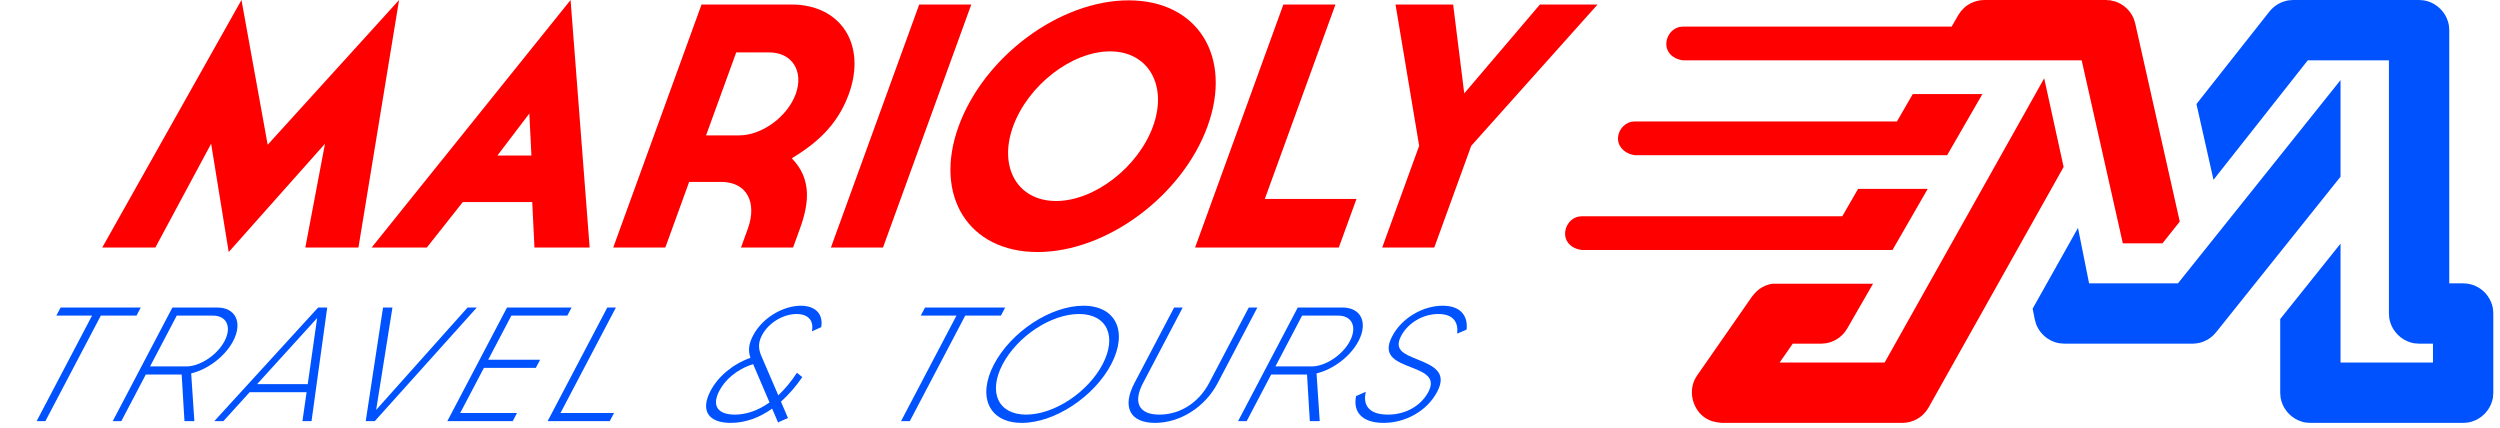
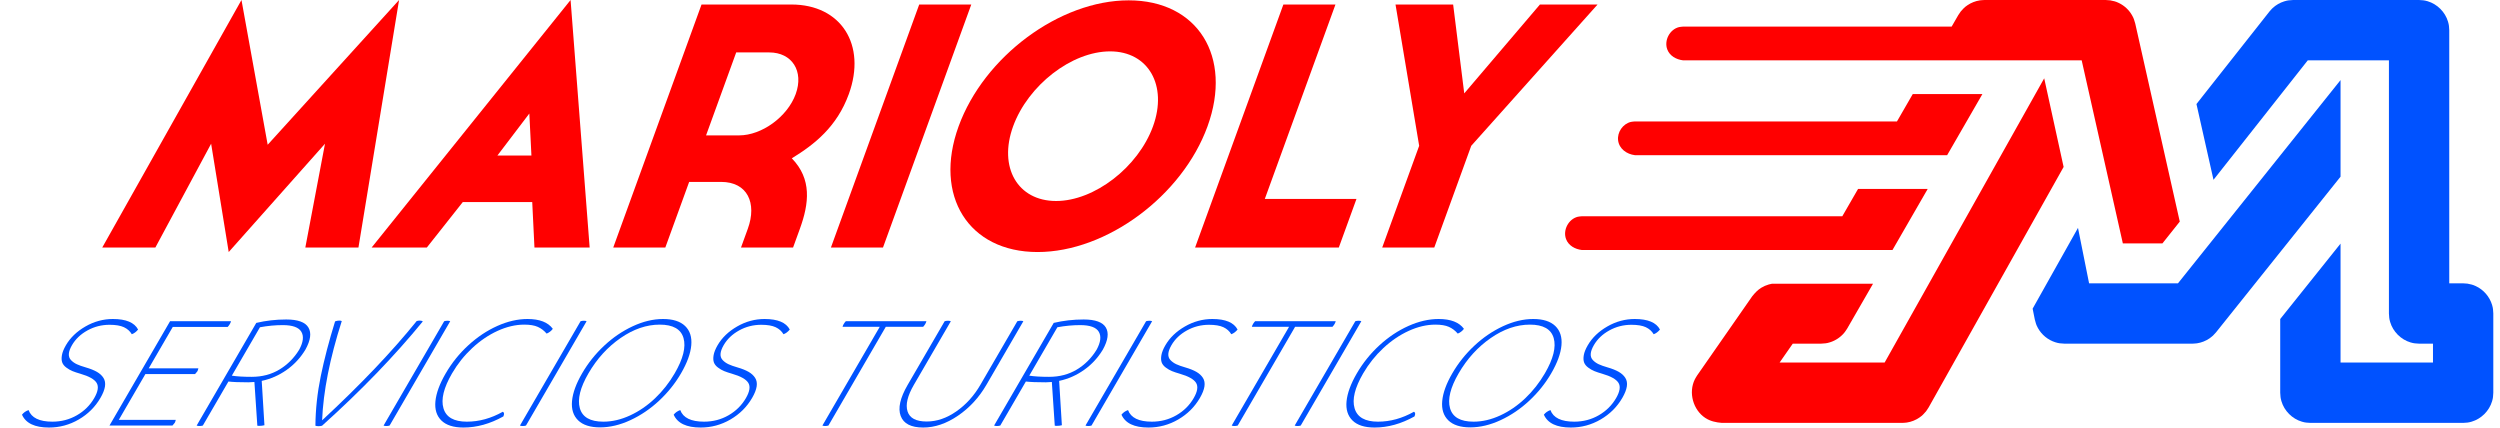
- <svg xmlns="http://www.w3.org/2000/svg" width="345" height="59" viewBox="0 0 345 59" fill="none">
-   <path fill-rule="evenodd" clip-rule="evenodd" d="M318.473 8.326L305.462 24.814L303.111 14.356L313.188 1.585C313.329 1.431 313.459 1.268 313.611 1.125C314.07 0.696 314.625 0.374 315.222 0.189C315.755 0.023 315.903 0.043 316.455 0.001H333.834C334.359 0.039 334.498 0.021 335.007 0.17C336.337 0.561 337.436 1.655 337.828 2.992C337.977 3.5 337.959 3.639 337.997 4.164V39.1H339.914L340.506 39.142C341.021 39.254 341.161 39.256 341.643 39.476C342.726 39.97 343.573 40.947 343.909 42.089C344.058 42.598 344.039 42.737 344.076 43.262V54.197C344.039 54.721 344.058 54.86 343.909 55.369C343.516 56.703 342.418 57.8 341.087 58.19C340.579 58.34 340.439 58.321 339.914 58.359H318.833C318.307 58.321 318.168 58.34 317.66 58.19C316.328 57.799 315.231 56.705 314.839 55.369C314.689 54.86 314.708 54.721 314.67 54.197V44.026L322.995 33.619V50.034H335.752V47.424H333.834C333.31 47.387 333.171 47.405 332.662 47.256C331.33 46.865 330.233 45.771 329.841 44.435C329.691 43.927 329.71 43.786 329.672 43.262V8.326H318.473Z" fill="#0052FF" />
-   <path fill-rule="evenodd" clip-rule="evenodd" d="M322.995 11.052V24.38L305.812 45.862L305.389 46.317C305.227 46.446 305.074 46.587 304.903 46.703C304.388 47.054 303.794 47.286 303.181 47.378C302.977 47.409 302.768 47.409 302.561 47.424H284.882C284.321 47.381 284.172 47.402 283.631 47.232C282.618 46.913 281.745 46.197 281.234 45.267C280.961 44.771 280.952 44.62 280.8 44.078L280.504 42.596L286.763 31.446L288.294 39.1H300.561L322.995 11.052Z" fill="#0052FF" />
-   <path fill-rule="evenodd" clip-rule="evenodd" d="M247.4 47.425L245.583 50.034H260.078L282.1 10.807L284.779 23.04L266.145 56.235L265.797 56.758C265.422 57.17 265.347 57.299 264.884 57.618C264.365 57.979 263.764 58.217 263.143 58.311C262.937 58.343 262.726 58.343 262.516 58.359H237.616C236.808 58.3 236.007 58.12 235.332 57.676C233.656 56.575 232.972 54.182 233.892 52.339C233.982 52.158 234.097 51.992 234.199 51.818L241.809 40.884C242.169 40.435 242.56 40.013 243.049 39.714C243.374 39.515 243.726 39.36 244.094 39.256C244.279 39.203 244.413 39.173 244.536 39.154H258.478L254.911 45.342C254.794 45.513 254.689 45.693 254.559 45.856C254.041 46.507 253.327 46.994 252.532 47.239C252.001 47.404 251.854 47.383 251.304 47.425H247.4ZM261.162 34.5H218.294C217.354 34.385 216.457 33.893 216.118 32.998C215.648 31.761 216.449 30.229 217.737 29.911C217.918 29.867 218.108 29.867 218.294 29.844H254.237L256.414 26.068H266.024L261.162 34.5ZM276.253 8.326H232.263C231.324 8.212 230.427 7.721 230.086 6.824C229.618 5.587 230.418 4.056 231.706 3.739C231.888 3.694 232.078 3.694 232.263 3.671H269.327L270.242 2.085L270.593 1.57C270.968 1.166 271.043 1.039 271.503 0.725C272.015 0.375 272.61 0.141 273.228 0.048C273.432 0.017 273.642 0.017 273.849 0.001H290.603C290.81 0.017 291.017 0.033 291.225 0.048C291.763 0.171 291.911 0.173 292.412 0.415C293.164 0.778 293.798 1.368 294.213 2.092C294.49 2.575 294.503 2.722 294.664 3.251L300.809 30.58L298.417 33.584H292.952L287.272 8.326H276.253V8.326ZM268.707 21.413H225.609C224.493 21.277 223.442 20.541 223.298 19.366C223.161 18.238 223.952 17.097 225.052 16.826C225.234 16.781 225.422 16.781 225.609 16.759H261.781L263.96 12.982H273.57L268.707 21.413Z" fill="#FF0000" />
-   <path d="M33.324 -1.52588e-05L14.111 34.158H21.44L29.136 19.834L31.562 34.781L44.849 19.834L42.136 34.158H49.466L55.073 -1.52588e-05L36.94 19.977L33.324 -1.52588e-05Z" fill="#FF0000" />
-   <path d="M73.448 27.882L73.755 34.158H81.372L78.74 -1.52588e-05L51.286 34.158H58.904L63.867 27.882H73.448ZM73.337 21.462H68.642L73.048 15.666L73.337 21.462Z" fill="#FF0000" />
-   <path d="M117.137 12.983C119.609 6.18 116.07 0.623 109.22 0.623H96.812L84.628 34.158H91.814L95.103 25.104H99.511C103.152 25.104 104.486 28.026 103.198 31.571L102.258 34.158H109.444L110.384 31.571C111.654 28.074 112.058 24.72 109.27 21.846C112.409 19.93 115.501 17.486 117.137 12.983ZM109.807 12.983C108.676 16.097 105.149 18.684 101.987 18.684H97.436L101.596 7.234H106.147C109.309 7.234 110.956 9.821 109.807 12.983Z" fill="#FF0000" />
-   <path d="M134.037 0.623H126.851L114.667 34.158H121.853L134.037 0.623Z" fill="#FF0000" />
-   <path d="M132.287 17.438C128.806 27.02 133.651 34.781 143.185 34.781C152.719 34.781 163.155 27.02 166.637 17.438C170.135 7.809 165.29 0.048 155.756 0.048C146.222 0.048 135.786 7.809 132.287 17.438ZM139.808 17.438C141.862 11.785 147.88 7.09 153.197 7.09C158.467 7.09 161.169 11.785 159.115 17.438C157.061 23.091 151.013 27.738 145.744 27.738C140.426 27.738 137.755 23.091 139.808 17.438Z" fill="#FF0000" />
-   <path d="M164.923 34.158H184.756L187.193 27.451H174.545L184.293 0.623H177.106L164.923 34.158Z" fill="#FF0000" />
-   <path d="M200.534 0.623H192.581L195.845 20.121L190.745 34.158H197.931L203.031 20.121L220.463 0.623H212.51L202.066 12.887L200.534 0.623Z" fill="#FF0000" />
-   <path d="M19.425 42.437H8.363L7.775 43.556H12.701L5.056 58.112H6.265L13.911 43.556H18.837L19.425 42.437Z" fill="#0052FF" />
-   <path d="M25.456 58.112H26.822L26.384 51.528C28.659 50.991 31.055 49.2 32.173 47.072C33.514 44.519 32.525 42.437 29.972 42.437H23.791L15.558 58.112H16.745L20.121 51.685H25.07L25.456 58.112ZM24.39 43.556H29.384C31.287 43.556 32.009 45.124 30.986 47.072C29.974 48.998 27.606 50.566 25.702 50.566H20.709L24.39 43.556Z" fill="#0052FF" />
-   <path d="M41.737 58.112H42.991L45.156 42.437H43.902L29.577 58.112H30.831L34.447 54.126H42.308L41.737 58.112ZM35.483 53.006L43.764 43.892L42.47 53.006H35.483Z" fill="#0052FF" />
-   <path d="M50.47 58.112H51.724L65.802 42.437H64.526L51.909 56.567L54.158 42.437H52.859L50.47 58.112Z" fill="#0052FF" />
-   <path d="M63.509 56.992L66.779 50.767H73.945L74.533 49.647H67.367L70.567 43.556H78.292L78.88 42.437H69.968L61.734 58.112H70.759L71.347 56.992H63.509Z" fill="#0052FF" />
-   <path d="M77.349 56.992L84.994 42.437H83.807L75.574 58.112H84.15L84.739 56.992H77.349Z" fill="#0052FF" />
-   <path d="M108.737 57.687L107.775 55.425C108.875 54.44 109.867 53.275 110.716 52.044L109.981 51.439C109.177 52.67 108.288 53.723 107.405 54.552L105.195 49.423C104.749 48.438 104.481 47.542 105.151 46.266C106.057 44.542 108.081 43.333 109.939 43.333C111.529 43.333 112.346 44.251 112.04 45.729L113.331 45.146C113.635 43.288 112.487 42.19 110.517 42.19C108.188 42.19 105.271 43.736 103.919 46.311C103.225 47.632 103.28 48.55 103.561 49.379C101.053 50.274 99.072 51.999 98.049 53.947C96.626 56.657 97.747 58.358 100.838 58.358C102.92 58.358 104.865 57.597 106.553 56.388L107.367 58.291L108.737 57.687ZM101.393 57.216C99.041 57.216 98.188 55.985 99.27 53.925C100.023 52.491 101.572 50.991 103.931 50.252L106.194 55.537C104.62 56.657 102.983 57.216 101.393 57.216Z" fill="#0052FF" />
-   <path d="M138.715 42.437H127.653L127.064 43.556H131.991L124.346 58.112H125.555L133.2 43.556H138.127L138.715 42.437Z" fill="#0052FF" />
-   <path d="M141.012 58.358C145.536 58.358 150.99 54.753 153.342 50.274C155.695 45.796 154.028 42.19 149.504 42.19C144.981 42.19 139.527 45.796 137.174 50.274C134.822 54.753 136.489 58.358 141.012 58.358ZM141.612 57.216C137.738 57.216 136.338 54.126 138.361 50.274C140.384 46.423 145.03 43.333 148.905 43.333C152.779 43.333 154.179 46.423 152.155 50.274C150.132 54.126 145.486 57.216 141.612 57.216Z" fill="#0052FF" />
-   <path d="M159.398 58.358C162.846 58.358 166.294 56.186 168.034 52.872L173.516 42.437H172.329L166.848 52.872C165.507 55.425 162.976 57.216 159.997 57.216C157.041 57.216 156.392 55.425 157.733 52.872L163.215 42.437H162.028L156.547 52.872C154.806 56.186 155.949 58.358 159.398 58.358Z" fill="#0052FF" />
-   <path d="M180.755 58.112H182.121L181.683 51.528C183.958 50.991 186.355 49.2 187.472 47.072C188.813 44.519 187.824 42.437 185.272 42.437H179.091L170.857 58.112H172.044L175.42 51.685H180.369L180.755 58.112ZM179.69 43.556H184.683C186.587 43.556 187.309 45.124 186.285 47.072C185.274 48.998 182.905 50.566 181.002 50.566H176.008L179.69 43.556Z" fill="#0052FF" />
-   <path d="M190.927 58.358C194.04 58.358 196.971 56.657 198.336 54.059C199.759 51.349 197.799 50.476 195.505 49.558C193.654 48.819 192.369 48.237 193.357 46.356C194.275 44.609 196.311 43.333 198.483 43.333C200.723 43.333 201.25 44.631 201.091 46.042L202.393 45.482C202.584 43.668 201.659 42.19 199.083 42.19C196.419 42.19 193.477 43.825 192.125 46.4C190.69 49.132 192.653 49.871 194.826 50.722C196.822 51.484 198.103 52.2 197.115 54.081C196.174 55.873 194.147 57.216 191.527 57.216C188.952 57.216 188.032 55.94 188.483 54.059L187.135 54.664C186.687 56.88 187.993 58.358 190.927 58.358Z" fill="#0052FF" />
+ <svg xmlns="http://www.w3.org/2000/svg" width="100%" height="100%" viewBox="0 0 345 59" version="1.1" xml:space="preserve" style="fill-rule:evenodd;clip-rule:evenodd;stroke-linejoin:round;stroke-miterlimit:2;">
+   <path d="M318.473,8.326l-13.011,16.488l-2.351,-10.458l10.077,-12.771c0.141,-0.154 0.271,-0.317 0.423,-0.46c0.459,-0.429 1.014,-0.751 1.611,-0.936c0.533,-0.166 0.681,-0.146 1.233,-0.188l17.379,0c0.525,0.038 0.664,0.02 1.173,0.169c1.33,0.391 2.429,1.485 2.821,2.822c0.149,0.508 0.131,0.647 0.169,1.172l0,34.936l1.917,0l0.592,0.042c0.515,0.112 0.655,0.114 1.137,0.334c1.083,0.494 1.93,1.471 2.266,2.613c0.149,0.509 0.13,0.648 0.167,1.173l0,10.935c-0.037,0.524 -0.018,0.663 -0.167,1.172c-0.393,1.334 -1.491,2.431 -2.822,2.821c-0.508,0.15 -0.648,0.131 -1.173,0.169l-21.081,-0c-0.526,-0.038 -0.665,-0.019 -1.173,-0.169c-1.332,-0.391 -2.429,-1.485 -2.821,-2.821c-0.15,-0.509 -0.131,-0.648 -0.169,-1.172l0,-10.171l8.325,-10.407l0,16.415l12.757,-0l0,-2.61l-1.918,0c-0.524,-0.037 -0.663,-0.019 -1.172,-0.168c-1.332,-0.391 -2.429,-1.485 -2.821,-2.821c-0.15,-0.508 -0.131,-0.649 -0.169,-1.173l0,-34.936l-11.199,0Z" style="fill:#0052ff;" />
+   <path d="M322.995,11.052l0,13.328l-17.183,21.482l-0.423,0.455c-0.162,0.129 -0.315,0.27 -0.486,0.386c-0.515,0.351 -1.109,0.583 -1.722,0.675c-0.204,0.031 -0.413,0.031 -0.62,0.046l-17.679,0c-0.561,-0.043 -0.71,-0.022 -1.251,-0.192c-1.013,-0.319 -1.886,-1.035 -2.397,-1.965c-0.273,-0.496 -0.282,-0.647 -0.434,-1.188l-0.296,-1.483l6.259,-11.15l1.531,7.654l12.267,0l22.434,-28.048Z" style="fill:#0052ff;" />
+   <path d="M247.4,47.425l-1.817,2.609l14.495,-0l22.022,-39.227l2.679,12.233l-18.634,33.195l-0.348,0.523c-0.375,0.412 -0.45,0.541 -0.913,0.86c-0.519,0.361 -1.12,0.599 -1.741,0.693c-0.206,0.032 -0.417,0.032 -0.627,0.048l-24.9,-0c-0.808,-0.059 -1.609,-0.239 -2.284,-0.683c-1.676,-1.102 -2.36,-3.494 -1.44,-5.337c0.09,-0.181 0.205,-0.347 0.307,-0.521l7.61,-10.934c0.36,-0.449 0.751,-0.871 1.24,-1.17c0.325,-0.199 0.677,-0.354 1.045,-0.458c0.185,-0.053 0.319,-0.083 0.442,-0.102l13.942,-0l-3.567,6.188c-0.117,0.17 -0.222,0.351 -0.352,0.514c-0.518,0.651 -1.232,1.138 -2.027,1.383c-0.531,0.165 -0.678,0.144 -1.228,0.185l-3.904,0Zm13.762,-12.924l-42.868,-0c-0.94,-0.115 -1.837,-0.607 -2.176,-1.502c-0.47,-1.237 0.331,-2.769 1.619,-3.087c0.181,-0.044 0.371,-0.044 0.557,-0.067l35.943,0l2.177,-3.776l9.61,0l-4.862,8.432Zm15.091,-26.174l-43.99,0c-0.939,-0.114 -1.836,-0.605 -2.177,-1.502c-0.468,-1.237 0.332,-2.768 1.62,-3.085c0.182,-0.045 0.372,-0.045 0.557,-0.068l37.064,0l0.915,-1.586l0.351,-0.515c0.375,-0.404 0.45,-0.531 0.91,-0.845c0.512,-0.35 1.107,-0.584 1.725,-0.677c0.204,-0.031 0.414,-0.031 0.621,-0.047l16.754,0c0.207,0.016 0.414,0.032 0.622,0.047c0.538,0.123 0.686,0.125 1.187,0.367c0.752,0.363 1.386,0.953 1.801,1.677c0.277,0.483 0.29,0.63 0.451,1.159l6.145,27.329l-2.392,3.004l-5.465,-0l-5.68,-25.258l-11.019,0l-0,0Zm-7.546,13.086l-43.098,0c-1.116,-0.135 -2.167,-0.871 -2.311,-2.046c-0.137,-1.128 0.654,-2.269 1.754,-2.541c0.182,-0.044 0.37,-0.044 0.557,-0.067l36.172,0l2.179,-3.776l9.61,0l-4.863,8.43Z" style="fill:#f00;" />
+   <path d="M33.324,-0l-19.213,34.158l7.329,-0l7.696,-14.324l2.426,14.947l13.287,-14.947l-2.713,14.324l7.33,-0l5.607,-34.158l-18.133,19.977l-3.616,-19.977Z" style="fill:#f00;fill-rule:nonzero;" />
+   <path d="M73.448,27.882l0.307,6.276l7.617,-0l-2.632,-34.158l-27.454,34.158l7.618,-0l4.963,-6.276l9.581,0Zm-0.111,-6.42l-4.695,0l4.406,-5.796l0.289,5.796Z" style="fill:#f00;fill-rule:nonzero;" />
+   <path d="M117.137,12.983c2.472,-6.803 -1.067,-12.36 -7.917,-12.36l-12.408,-0l-12.184,33.535l7.186,0l3.29,-9.055l4.407,0c3.641,0 4.975,2.923 3.687,6.468l-0.94,2.587l7.186,0l0.94,-2.587c1.27,-3.497 1.674,-6.851 -1.114,-9.725c3.139,-1.917 6.231,-4.36 7.867,-8.863Zm-7.33,-0c-1.131,3.114 -4.658,5.701 -7.82,5.701l-4.551,-0l4.16,-11.45l4.551,0c3.162,0 4.809,2.587 3.66,5.749Z" style="fill:#f00;fill-rule:nonzero;" />
+   <path d="M134.037,0.623l-7.186,-0l-12.184,33.535l7.186,0l12.184,-33.535Z" style="fill:#f00;fill-rule:nonzero;" />
+   <path d="M132.287,17.438c-3.481,9.582 1.364,17.343 10.898,17.343c9.534,-0 19.97,-7.761 23.452,-17.343c3.498,-9.629 -1.347,-17.39 -10.881,-17.39c-9.534,-0 -19.97,7.761 -23.469,17.39Zm7.521,0c2.054,-5.653 8.072,-10.348 13.389,-10.348c5.27,0 7.972,4.695 5.918,10.348c-2.054,5.653 -8.102,10.3 -13.371,10.3c-5.318,0 -7.989,-4.647 -5.936,-10.3Z" style="fill:#f00;fill-rule:nonzero;" />
+   <path d="M164.923,34.158l19.833,0l2.437,-6.707l-12.648,0l9.748,-26.828l-7.187,-0l-12.183,33.535Z" style="fill:#f00;fill-rule:nonzero;" />
+   <path d="M200.534,0.623l-7.953,-0l3.264,19.498l-5.1,14.037l7.186,0l5.1,-14.037l17.432,-19.498l-7.953,-0l-10.444,12.264l-1.532,-12.264Z" style="fill:#f00;fill-rule:nonzero;" />
+   <g>
+     <path d="M6.757,59c-1.956,-0 -3.197,-0.591 -3.722,-1.774c0.228,-0.292 0.53,-0.503 0.906,-0.635c0.395,1.066 1.491,1.599 3.287,1.599c1.233,-0 2.36,-0.294 3.38,-0.882c1.02,-0.587 1.819,-1.377 2.395,-2.37c0.526,-0.905 0.636,-1.606 0.329,-2.102c-0.306,-0.496 -1.053,-0.916 -2.241,-1.259c-0.432,-0.124 -0.792,-0.245 -1.082,-0.362c-0.29,-0.116 -0.576,-0.281 -0.858,-0.492c-0.282,-0.212 -0.471,-0.449 -0.566,-0.712c-0.096,-0.263 -0.109,-0.595 -0.04,-0.996c0.069,-0.402 0.252,-0.858 0.548,-1.369c0.607,-1.044 1.507,-1.909 2.701,-2.595c1.194,-0.686 2.456,-1.029 3.784,-1.029c1.81,0 2.97,0.486 3.479,1.456c-0.267,0.321 -0.556,0.537 -0.868,0.646c-0.25,-0.423 -0.612,-0.746 -1.085,-0.969c-0.473,-0.222 -1.136,-0.334 -1.99,-0.334c-1.095,0 -2.11,0.26 -3.047,0.778c-0.936,0.518 -1.645,1.193 -2.129,2.025c-0.267,0.46 -0.413,0.862 -0.437,1.205c-0.024,0.343 0.075,0.631 0.297,0.865c0.222,0.233 0.49,0.423 0.803,0.569c0.313,0.146 0.722,0.292 1.229,0.438c0.631,0.182 1.144,0.387 1.538,0.613c0.394,0.226 0.696,0.504 0.907,0.832c0.21,0.329 0.281,0.723 0.211,1.183c-0.07,0.459 -0.279,0.989 -0.627,1.587c-0.721,1.241 -1.718,2.232 -2.991,2.973c-1.274,0.741 -2.644,1.111 -4.111,1.111Z" style="fill:#0052ff;fill-rule:nonzero;" />
+     <path d="M24.257,57.938c-0.049,0.197 -0.09,0.325 -0.124,0.383c-0.043,0.073 -0.154,0.208 -0.334,0.405l-8.693,0l8.363,-14.397l8.409,-0c-0.02,0.109 -0.076,0.244 -0.17,0.405c-0.085,0.146 -0.181,0.274 -0.288,0.383l-7.577,0l-3.32,5.715l6.854,0c-0.048,0.197 -0.094,0.332 -0.136,0.405c-0.034,0.059 -0.141,0.186 -0.322,0.384l-6.854,-0l-3.669,6.317l7.861,-0Z" style="fill:#0052ff;fill-rule:nonzero;" />
+     <path d="M36.117,52.562l0.375,6.12c-0.209,0.059 -0.46,0.088 -0.752,0.088c-0.116,0 -0.193,-0.007 -0.228,-0.022l-0.404,-6.033c-0.353,0.03 -0.628,0.044 -0.825,0.044c-1.241,0 -2.161,-0.036 -2.761,-0.109l-3.53,6.076c-0.157,0.044 -0.312,0.066 -0.465,0.066c-0.153,-0 -0.283,-0.022 -0.389,-0.066l8.23,-14.167c1.329,-0.314 2.705,-0.471 4.128,-0.471c1.606,-0 2.628,0.37 3.066,1.111c0.438,0.741 0.302,1.754 -0.407,3.038c-0.675,1.124 -1.54,2.061 -2.595,2.809c-1.055,0.748 -2.203,1.253 -3.443,1.516Zm-4.124,-0.722c0.681,0.109 1.59,0.164 2.729,0.164c1.445,-0 2.724,-0.336 3.837,-1.008c1.113,-0.671 2.022,-1.583 2.729,-2.737c0.561,-1.029 0.662,-1.852 0.301,-2.469c-0.361,-0.616 -1.216,-0.925 -2.567,-0.925c-1.022,0 -2.071,0.099 -3.149,0.296l-3.88,6.679Z" style="fill:#0052ff;fill-rule:nonzero;" />
+     <path d="M57.921,44.241c0.183,0 0.326,0.037 0.429,0.11c-3.893,4.766 -8.527,9.565 -13.904,14.397c-0.135,0.044 -0.297,0.066 -0.487,0.066c-0.182,-0 -0.326,-0.022 -0.432,-0.066c0.017,-2.241 0.263,-4.522 0.739,-6.843c0.477,-2.321 1.135,-4.839 1.975,-7.554c0.188,-0.073 0.381,-0.11 0.578,-0.11c0.146,0 0.261,0.022 0.345,0.066c-1.65,5.153 -2.554,9.719 -2.712,13.697c5.283,-4.898 9.632,-9.464 13.048,-13.697c0.135,-0.044 0.275,-0.066 0.421,-0.066Z" style="fill:#0052ff;fill-rule:nonzero;" />
+     <path d="M53.322,58.792c-0.175,-0 -0.305,-0.022 -0.389,-0.066l8.364,-14.397c0.135,-0.044 0.29,-0.066 0.465,-0.066c0.161,0 0.283,0.022 0.367,0.066l-8.364,14.397c-0.134,0.044 -0.282,0.066 -0.443,0.066Z" style="fill:#0052ff;fill-rule:nonzero;" />
+     <path d="M63.953,59c-1.365,-0 -2.378,-0.323 -3.039,-0.969c-0.661,-0.646 -0.936,-1.533 -0.825,-2.661c0.111,-1.127 0.582,-2.406 1.414,-3.837c0.843,-1.453 1.886,-2.748 3.128,-3.887c1.242,-1.139 2.575,-2.027 4.001,-2.666c1.426,-0.639 2.814,-0.958 4.164,-0.958c1.672,0 2.836,0.453 3.493,1.358c-0.225,0.299 -0.51,0.518 -0.853,0.657c-0.357,-0.416 -0.766,-0.727 -1.227,-0.931c-0.462,-0.204 -1.083,-0.307 -1.864,-0.307c-1.197,0 -2.422,0.287 -3.675,0.86c-1.252,0.573 -2.424,1.369 -3.516,2.387c-1.091,1.018 -2.017,2.18 -2.776,3.487c-1.149,1.978 -1.542,3.582 -1.18,4.812c0.362,1.23 1.437,1.845 3.226,1.845c1.693,-0 3.349,-0.456 4.966,-1.369c0.196,0.102 0.221,0.318 0.074,0.646c-1.835,1.022 -3.672,1.533 -5.511,1.533Z" style="fill:#0052ff;fill-rule:nonzero;" />
+     <path d="M72.143,58.792c-0.175,-0 -0.305,-0.022 -0.389,-0.066l8.364,-14.397c0.135,-0.044 0.29,-0.066 0.465,-0.066c0.161,0 0.283,0.022 0.367,0.066l-8.364,14.397c-0.135,0.044 -0.282,0.066 -0.443,0.066Z" style="fill:#0052ff;fill-rule:nonzero;" />
+     <path d="M86.995,57.982c-1.433,0.664 -2.829,0.996 -4.186,0.996c-1.358,0 -2.368,-0.325 -3.031,-0.974c-0.663,-0.65 -0.942,-1.539 -0.838,-2.666c0.104,-1.128 0.569,-2.404 1.396,-3.827c0.814,-1.401 1.825,-2.668 3.034,-3.799c1.208,-1.132 2.527,-2.029 3.957,-2.694c1.429,-0.664 2.819,-0.996 4.17,-0.996c1.365,0 2.381,0.323 3.05,0.969c0.668,0.646 0.951,1.535 0.849,2.666c-0.103,1.131 -0.571,2.416 -1.407,3.854c-0.81,1.394 -1.82,2.655 -3.029,3.783c-1.21,1.128 -2.532,2.024 -3.965,2.688Zm-3.729,0.208c1.219,-0 2.451,-0.289 3.694,-0.865c1.244,-0.577 2.393,-1.367 3.447,-2.371c1.054,-1.003 1.956,-2.151 2.706,-3.443c1.162,-2 1.566,-3.618 1.212,-4.856c-0.355,-1.237 -1.448,-1.856 -3.28,-1.856c-1.825,0 -3.629,0.619 -5.414,1.856c-1.784,1.238 -3.257,2.856 -4.419,4.856c-1.145,1.971 -1.543,3.577 -1.195,4.818c0.349,1.24 1.432,1.861 3.249,1.861Z" style="fill:#0052ff;fill-rule:nonzero;" />
+     <path d="M96.69,59c-1.956,-0 -3.197,-0.591 -3.722,-1.774c0.228,-0.292 0.53,-0.503 0.906,-0.635c0.395,1.066 1.491,1.599 3.286,1.599c1.234,-0 2.361,-0.294 3.381,-0.882c1.02,-0.587 1.819,-1.377 2.395,-2.37c0.526,-0.905 0.636,-1.606 0.329,-2.102c-0.306,-0.496 -1.054,-0.916 -2.241,-1.259c-0.432,-0.124 -0.792,-0.245 -1.082,-0.362c-0.29,-0.116 -0.576,-0.281 -0.858,-0.492c-0.282,-0.212 -0.471,-0.449 -0.567,-0.712c-0.095,-0.263 -0.108,-0.595 -0.039,-0.996c0.069,-0.402 0.252,-0.858 0.548,-1.369c0.607,-1.044 1.507,-1.909 2.701,-2.595c1.194,-0.686 2.456,-1.029 3.784,-1.029c1.81,0 2.97,0.486 3.479,1.456c-0.267,0.321 -0.556,0.537 -0.868,0.646c-0.25,-0.423 -0.612,-0.746 -1.085,-0.969c-0.473,-0.222 -1.136,-0.334 -1.99,-0.334c-1.095,0 -2.111,0.26 -3.047,0.778c-0.936,0.518 -1.645,1.193 -2.129,2.025c-0.267,0.46 -0.413,0.862 -0.437,1.205c-0.024,0.343 0.075,0.631 0.297,0.865c0.222,0.233 0.49,0.423 0.803,0.569c0.313,0.146 0.722,0.292 1.229,0.438c0.631,0.182 1.144,0.387 1.538,0.613c0.394,0.226 0.696,0.504 0.907,0.832c0.21,0.329 0.281,0.723 0.211,1.183c-0.07,0.459 -0.279,0.989 -0.627,1.587c-0.721,1.241 -1.718,2.232 -2.991,2.973c-1.274,0.741 -2.644,1.111 -4.111,1.111Z" style="fill:#0052ff;fill-rule:nonzero;" />
+     <path d="M127.844,44.329c-0.033,0.131 -0.085,0.259 -0.157,0.383c-0.072,0.124 -0.169,0.252 -0.289,0.383l-5.156,0l-7.919,13.631c-0.157,0.044 -0.312,0.066 -0.465,0.066c-0.139,-0 -0.261,-0.022 -0.367,-0.066l7.918,-13.631l-5.135,0c0.033,-0.131 0.085,-0.259 0.157,-0.383c0.072,-0.124 0.169,-0.252 0.289,-0.383l11.124,-0Z" style="fill:#0052ff;fill-rule:nonzero;" />
+     <path d="M127.401,59c-1.672,-0 -2.707,-0.533 -3.106,-1.599c-0.399,-1.065 -0.079,-2.492 0.959,-4.28l5.108,-8.792c0.135,-0.044 0.29,-0.066 0.465,-0.066c0.153,0 0.283,0.022 0.389,0.066l-5.108,8.792c-0.873,1.503 -1.162,2.72 -0.867,3.651c0.295,0.931 1.176,1.396 2.643,1.396c1.394,-0 2.758,-0.465 4.09,-1.396c1.333,-0.931 2.436,-2.148 3.31,-3.651l5.107,-8.792c0.157,-0.044 0.312,-0.066 0.465,-0.066c0.161,0 0.283,0.022 0.367,0.066l-5.107,8.792c-1.01,1.737 -2.313,3.151 -3.91,4.242c-1.598,1.091 -3.199,1.637 -4.805,1.637Z" style="fill:#0052ff;fill-rule:nonzero;" />
+     <path d="M146.162,52.562l0.376,6.12c-0.209,0.059 -0.46,0.088 -0.752,0.088c-0.117,0 -0.193,-0.007 -0.228,-0.022l-0.404,-6.033c-0.353,0.03 -0.628,0.044 -0.825,0.044c-1.241,0 -2.161,-0.036 -2.761,-0.109l-3.53,6.076c-0.157,0.044 -0.312,0.066 -0.465,0.066c-0.154,-0 -0.283,-0.022 -0.389,-0.066l8.23,-14.167c1.328,-0.314 2.704,-0.471 4.128,-0.471c1.605,-0 2.627,0.37 3.066,1.111c0.438,0.741 0.302,1.754 -0.408,3.038c-0.675,1.124 -1.54,2.061 -2.595,2.809c-1.055,0.748 -2.202,1.253 -3.443,1.516Zm-4.123,-0.722c0.68,0.109 1.59,0.164 2.729,0.164c1.445,-0 2.724,-0.336 3.837,-1.008c1.113,-0.671 2.022,-1.583 2.729,-2.737c0.561,-1.029 0.661,-1.852 0.301,-2.469c-0.361,-0.616 -1.217,-0.925 -2.567,-0.925c-1.022,0 -2.072,0.099 -3.15,0.296l-3.879,6.679Z" style="fill:#0052ff;fill-rule:nonzero;" />
+     <path d="M150.186,58.792c-0.176,-0 -0.305,-0.022 -0.389,-0.066l8.364,-14.397c0.135,-0.044 0.29,-0.066 0.465,-0.066c0.16,0 0.283,0.022 0.367,0.066l-8.364,14.397c-0.135,0.044 -0.283,0.066 -0.443,0.066Z" style="fill:#0052ff;fill-rule:nonzero;" />
+     <path d="M158.484,59c-1.956,-0 -3.196,-0.591 -3.721,-1.774c0.228,-0.292 0.53,-0.503 0.905,-0.635c0.396,1.066 1.491,1.599 3.287,1.599c1.234,-0 2.36,-0.294 3.381,-0.882c1.02,-0.587 1.818,-1.377 2.395,-2.37c0.526,-0.905 0.635,-1.606 0.329,-2.102c-0.307,-0.496 -1.054,-0.916 -2.241,-1.259c-0.432,-0.124 -0.793,-0.245 -1.082,-0.362c-0.29,-0.116 -0.576,-0.281 -0.858,-0.492c-0.283,-0.212 -0.471,-0.449 -0.567,-0.712c-0.095,-0.263 -0.109,-0.595 -0.04,-0.996c0.069,-0.402 0.252,-0.858 0.549,-1.369c0.606,-1.044 1.507,-1.909 2.701,-2.595c1.194,-0.686 2.455,-1.029 3.784,-1.029c1.81,0 2.97,0.486 3.479,1.456c-0.267,0.321 -0.557,0.537 -0.868,0.646c-0.251,-0.423 -0.612,-0.746 -1.085,-0.969c-0.473,-0.222 -1.137,-0.334 -1.991,-0.334c-1.094,0 -2.11,0.26 -3.046,0.778c-0.936,0.518 -1.646,1.193 -2.129,2.025c-0.267,0.46 -0.413,0.862 -0.437,1.205c-0.024,0.343 0.075,0.631 0.297,0.865c0.222,0.233 0.489,0.423 0.802,0.569c0.313,0.146 0.723,0.292 1.229,0.438c0.632,0.182 1.144,0.387 1.538,0.613c0.394,0.226 0.697,0.504 0.907,0.832c0.211,0.329 0.281,0.723 0.211,1.183c-0.07,0.459 -0.279,0.989 -0.626,1.587c-0.721,1.241 -1.718,2.232 -2.992,2.973c-1.273,0.741 -2.643,1.111 -4.111,1.111Z" style="fill:#0052ff;fill-rule:nonzero;" />
+     <path d="M184.328,44.329c-0.032,0.131 -0.085,0.259 -0.157,0.383c-0.072,0.124 -0.168,0.252 -0.288,0.383l-5.157,0l-7.919,13.631c-0.156,0.044 -0.311,0.066 -0.465,0.066c-0.138,-0 -0.261,-0.022 -0.367,-0.066l7.919,-13.631l-5.135,0c0.032,-0.131 0.085,-0.259 0.157,-0.383c0.072,-0.124 0.168,-0.252 0.288,-0.383l11.124,-0Z" style="fill:#0052ff;fill-rule:nonzero;" />
+     <path d="M179.057,58.792c-0.175,-0 -0.304,-0.022 -0.388,-0.066l8.363,-14.397c0.135,-0.044 0.29,-0.066 0.466,-0.066c0.16,0 0.282,0.022 0.367,0.066l-8.364,14.397c-0.135,0.044 -0.283,0.066 -0.444,0.066Z" style="fill:#0052ff;fill-rule:nonzero;" />
+     <path d="M189.688,59c-1.365,-0 -2.378,-0.323 -3.039,-0.969c-0.661,-0.646 -0.936,-1.533 -0.825,-2.661c0.112,-1.127 0.583,-2.406 1.414,-3.837c0.844,-1.453 1.886,-2.748 3.128,-3.887c1.242,-1.139 2.576,-2.027 4.001,-2.666c1.426,-0.639 2.814,-0.958 4.165,-0.958c1.671,0 2.835,0.453 3.492,1.358c-0.225,0.299 -0.509,0.518 -0.853,0.657c-0.356,-0.416 -0.766,-0.727 -1.227,-0.931c-0.462,-0.204 -1.083,-0.307 -1.864,-0.307c-1.197,0 -2.422,0.287 -3.674,0.86c-1.253,0.573 -2.425,1.369 -3.517,2.387c-1.091,1.018 -2.016,2.18 -2.775,3.487c-1.149,1.978 -1.543,3.582 -1.181,4.812c0.362,1.23 1.438,1.845 3.226,1.845c1.693,-0 3.349,-0.456 4.966,-1.369c0.197,0.102 0.221,0.318 0.074,0.646c-1.834,1.022 -3.671,1.533 -5.511,1.533Z" style="fill:#0052ff;fill-rule:nonzero;" />
+     <path d="M207.081,57.982c-1.434,0.664 -2.829,0.996 -4.187,0.996c-1.357,0 -2.368,-0.325 -3.03,-0.974c-0.663,-0.65 -0.942,-1.539 -0.838,-2.666c0.104,-1.128 0.569,-2.404 1.396,-3.827c0.814,-1.401 1.825,-2.668 3.033,-3.799c1.209,-1.132 2.528,-2.029 3.957,-2.694c1.43,-0.664 2.82,-0.996 4.17,-0.996c1.365,0 2.382,0.323 3.051,0.969c0.668,0.646 0.951,1.535 0.849,2.666c-0.103,1.131 -0.572,2.416 -1.407,3.854c-0.81,1.394 -1.82,2.655 -3.03,3.783c-1.21,1.128 -2.531,2.024 -3.964,2.688Zm-3.729,0.208c1.219,-0 2.45,-0.289 3.694,-0.865c1.244,-0.577 2.393,-1.367 3.446,-2.371c1.054,-1.003 1.956,-2.151 2.707,-3.443c1.162,-2 1.566,-3.618 1.211,-4.856c-0.354,-1.237 -1.447,-1.856 -3.279,-1.856c-1.825,0 -3.63,0.619 -5.414,1.856c-1.784,1.238 -3.257,2.856 -4.419,4.856c-1.145,1.971 -1.543,3.577 -1.195,4.818c0.349,1.24 1.432,1.861 3.249,1.861Z" style="fill:#0052ff;fill-rule:nonzero;" />
+     <path d="M216.775,59c-1.956,-0 -3.196,-0.591 -3.721,-1.774c0.228,-0.292 0.53,-0.503 0.905,-0.635c0.396,1.066 1.492,1.599 3.287,1.599c1.234,-0 2.361,-0.294 3.381,-0.882c1.02,-0.587 1.818,-1.377 2.395,-2.37c0.526,-0.905 0.635,-1.606 0.329,-2.102c-0.307,-0.496 -1.054,-0.916 -2.241,-1.259c-0.432,-0.124 -0.793,-0.245 -1.082,-0.362c-0.29,-0.116 -0.576,-0.281 -0.858,-0.492c-0.282,-0.212 -0.471,-0.449 -0.567,-0.712c-0.095,-0.263 -0.109,-0.595 -0.04,-0.996c0.069,-0.402 0.252,-0.858 0.549,-1.369c0.606,-1.044 1.507,-1.909 2.701,-2.595c1.194,-0.686 2.455,-1.029 3.784,-1.029c1.81,0 2.97,0.486 3.479,1.456c-0.267,0.321 -0.557,0.537 -0.868,0.646c-0.251,-0.423 -0.612,-0.746 -1.085,-0.969c-0.473,-0.222 -1.137,-0.334 -1.991,-0.334c-1.094,0 -2.11,0.26 -3.046,0.778c-0.936,0.518 -1.646,1.193 -2.129,2.025c-0.267,0.46 -0.413,0.862 -0.437,1.205c-0.024,0.343 0.075,0.631 0.297,0.865c0.222,0.233 0.489,0.423 0.802,0.569c0.313,0.146 0.723,0.292 1.229,0.438c0.632,0.182 1.144,0.387 1.538,0.613c0.394,0.226 0.697,0.504 0.907,0.832c0.211,0.329 0.281,0.723 0.211,1.183c-0.07,0.459 -0.279,0.989 -0.626,1.587c-0.721,1.241 -1.718,2.232 -2.992,2.973c-1.273,0.741 -2.643,1.111 -4.111,1.111Z" style="fill:#0052ff;fill-rule:nonzero;" />
+   </g>
</svg>
